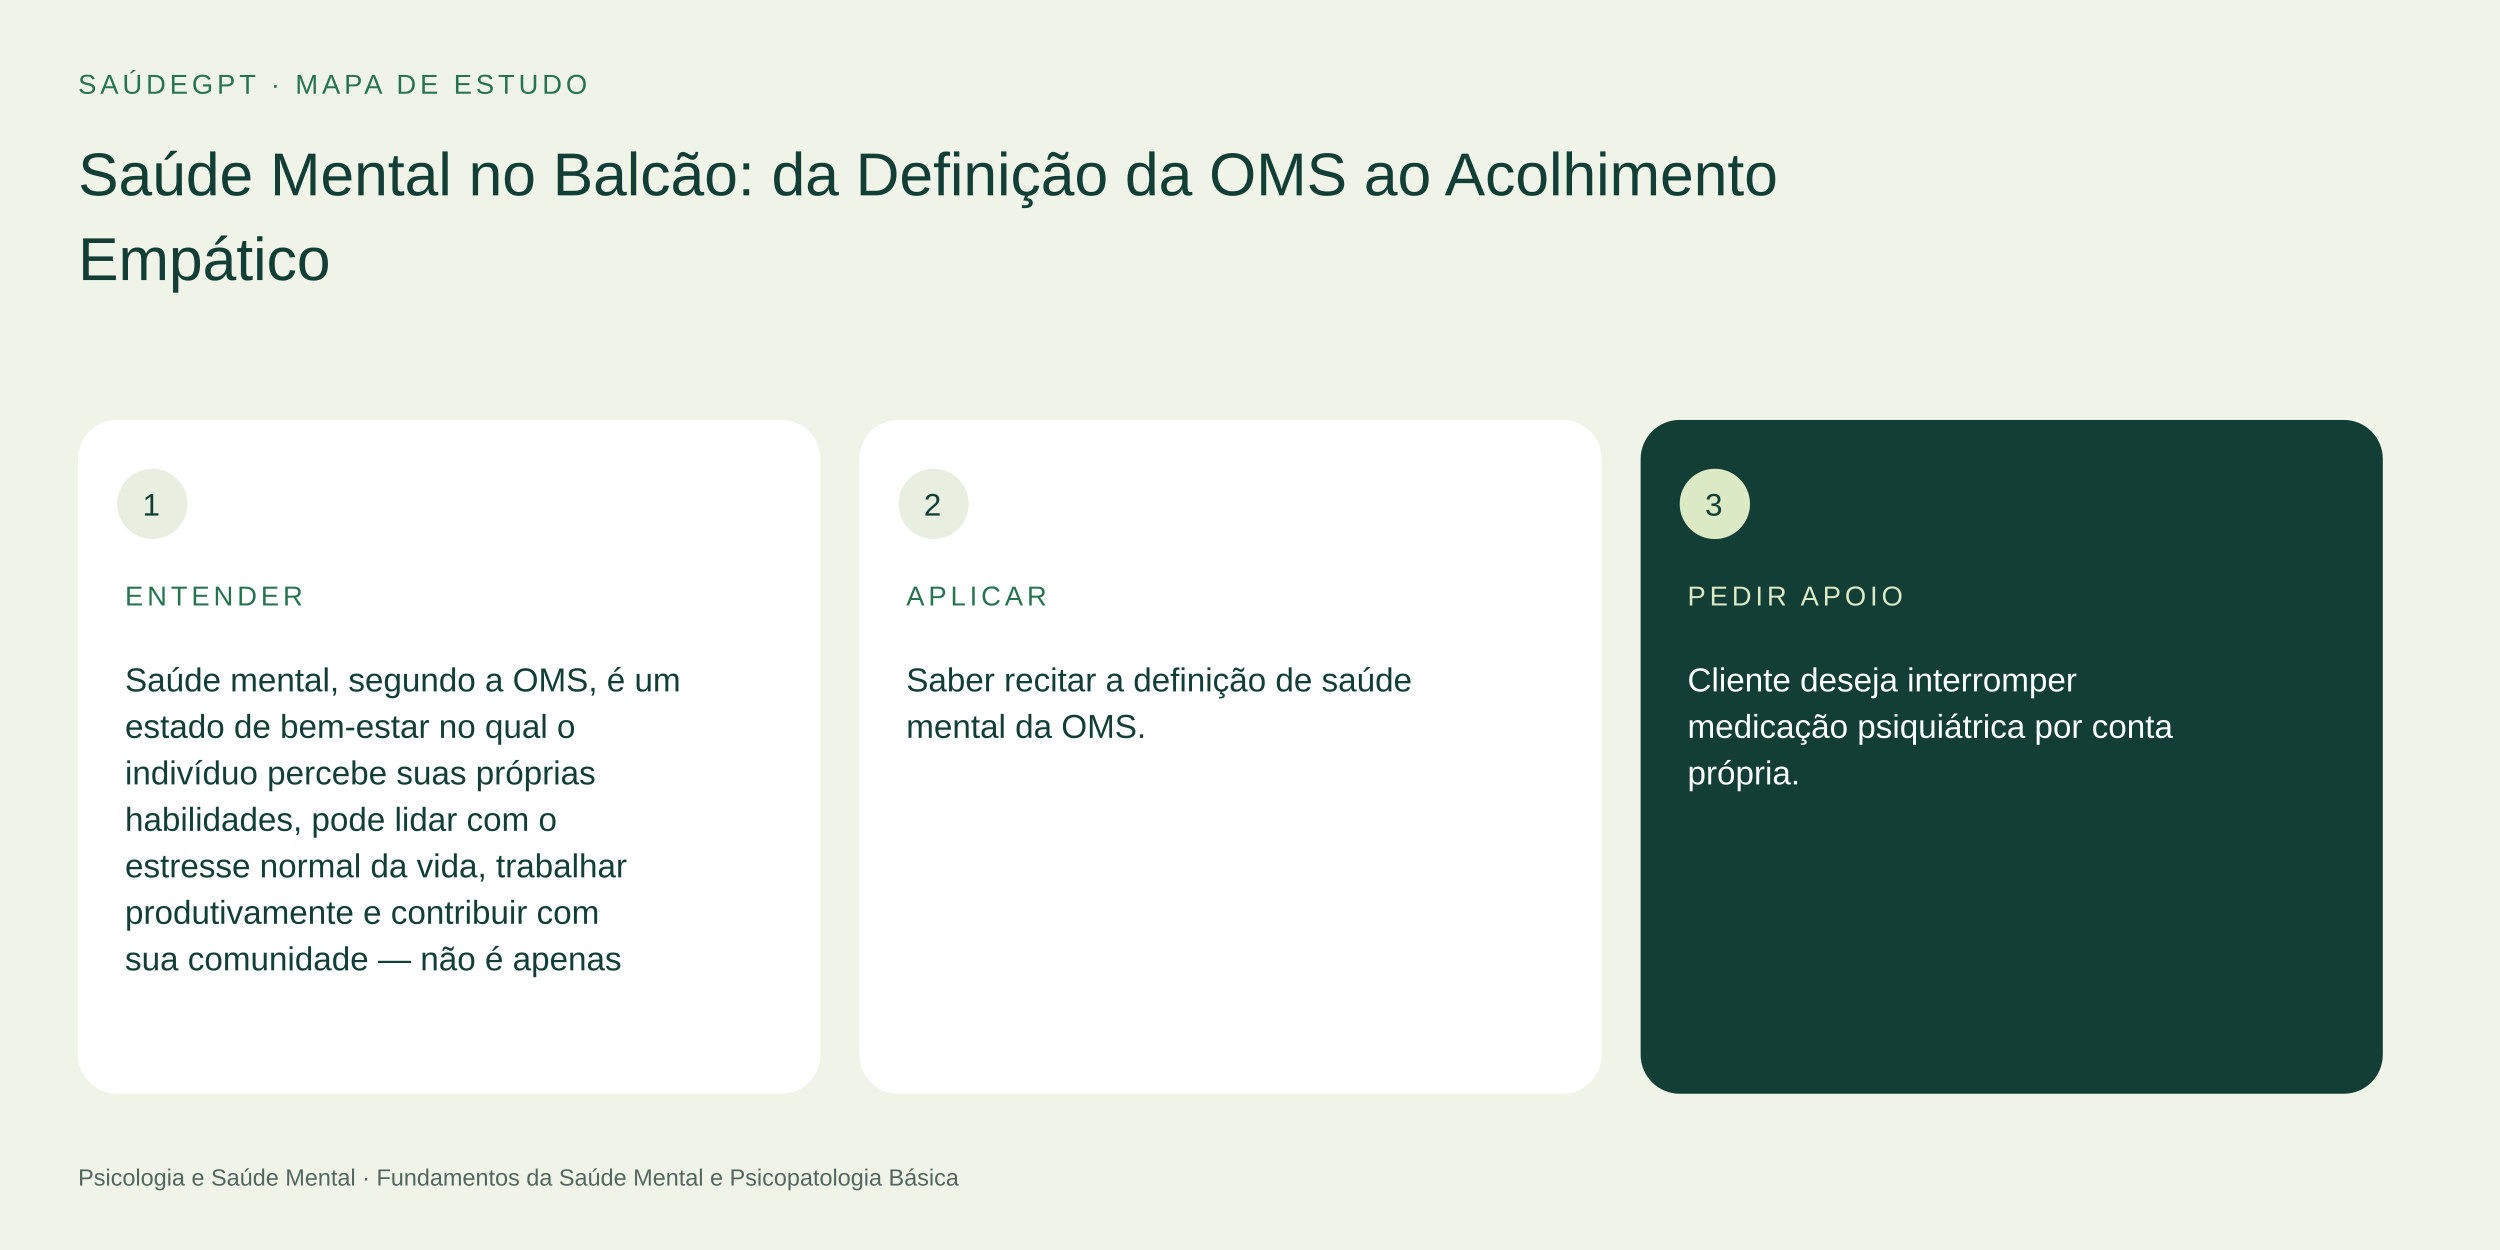
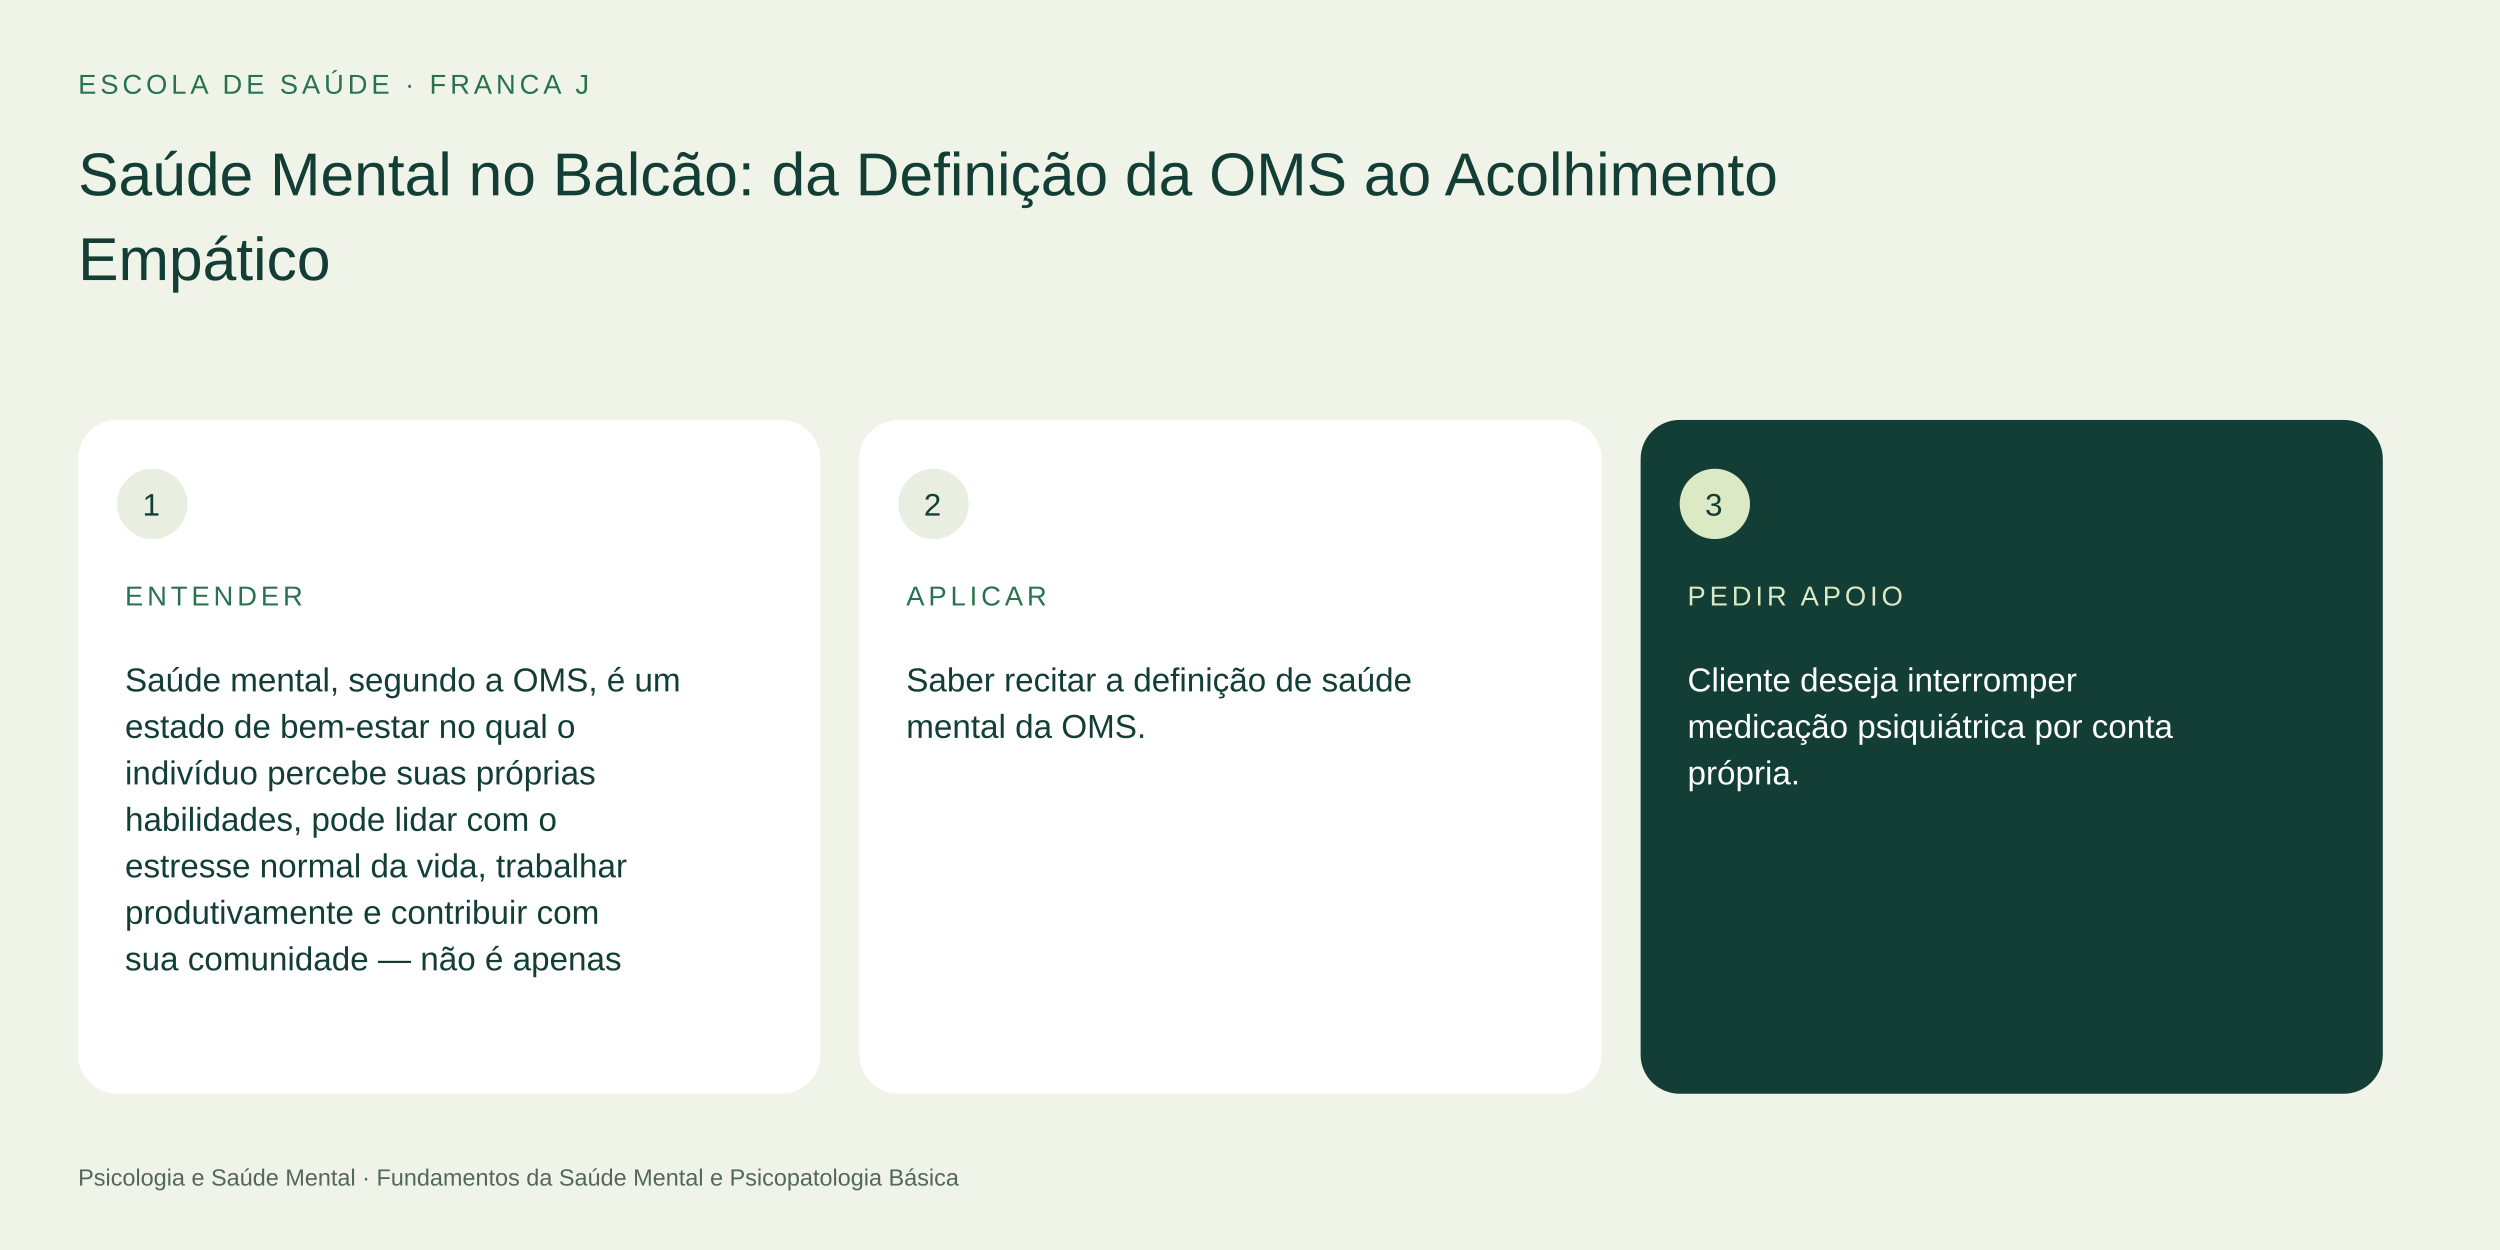
<svg xmlns="http://www.w3.org/2000/svg" width="1280" height="640" viewBox="0 0 1280 640" role="img" aria-label="Mapa de estudo: Saúde Mental no Balcão: da Definição da OMS ao Acolhimento Empático">
  <rect width="1280" height="640" fill="#f0f4e8" />
  <g font-family="Arial, sans-serif">
-     <text x="40" y="48" fill="#27734f" font-size="14" letter-spacing="2">SAÚDEGPT · MAPA DE ESTUDO</text>
+     <text x="40" y="48" fill="#27734f" font-size="14" letter-spacing="2">ESCOLA DE SAÚDE · FRANCA J</text>
    <text x="40" y="100" font-size="31" fill="#123e36">Saúde Mental no Balcão: da Definição da OMS ao Acolhimento</text>
    <text x="40" y="143.4" font-size="31" fill="#123e36">Empático</text>
    <rect x="40" y="215" width="380" height="345" rx="20" fill="#ffffff" />
    <circle cx="78" cy="258" r="18" fill="#e8efe1" />
    <text x="73" y="264" font-size="16" fill="#123e36">1</text>
    <text x="64" y="310" font-size="14" letter-spacing="2" fill="#27734f">ENTENDER</text>
    <text x="64" y="354" font-size="17" fill="#123e36">Saúde mental, segundo a OMS, é um</text>
    <text x="64" y="377.8" font-size="17" fill="#123e36">estado de bem-estar no qual o</text>
    <text x="64" y="401.6" font-size="17" fill="#123e36">indivíduo percebe suas próprias</text>
    <text x="64" y="425.4" font-size="17" fill="#123e36">habilidades, pode lidar com o</text>
    <text x="64" y="449.2" font-size="17" fill="#123e36">estresse normal da vida, trabalhar</text>
    <text x="64" y="473" font-size="17" fill="#123e36">produtivamente e contribuir com</text>
    <text x="64" y="496.8" font-size="17" fill="#123e36">sua comunidade — não é apenas</text>
    <rect x="440" y="215" width="380" height="345" rx="20" fill="#ffffff" />
    <circle cx="478" cy="258" r="18" fill="#e8efe1" />
    <text x="473" y="264" font-size="16" fill="#123e36">2</text>
    <text x="464" y="310" font-size="14" letter-spacing="2" fill="#27734f">APLICAR</text>
    <text x="464" y="354" font-size="17" fill="#123e36">Saber recitar a definição de saúde</text>
    <text x="464" y="377.8" font-size="17" fill="#123e36">mental da OMS.</text>
    <rect x="840" y="215" width="380" height="345" rx="20" fill="#123e36" />
    <circle cx="878" cy="258" r="18" fill="#dce9c5" />
    <text x="873" y="264" font-size="16" fill="#123e36">3</text>
    <text x="864" y="310" font-size="14" letter-spacing="2" fill="#dce9c5">PEDIR APOIO</text>
    <text x="864" y="354" font-size="17" fill="#ffffff">Cliente deseja interromper</text>
    <text x="864" y="377.8" font-size="17" fill="#ffffff">medicação psiquiátrica por conta</text>
    <text x="864" y="401.6" font-size="17" fill="#ffffff">própria.</text>
    <text x="40" y="607" fill="#52665f" font-size="12">Psicologia e Saúde Mental · Fundamentos da Saúde Mental e Psicopatologia Básica</text>
  </g>
</svg>
